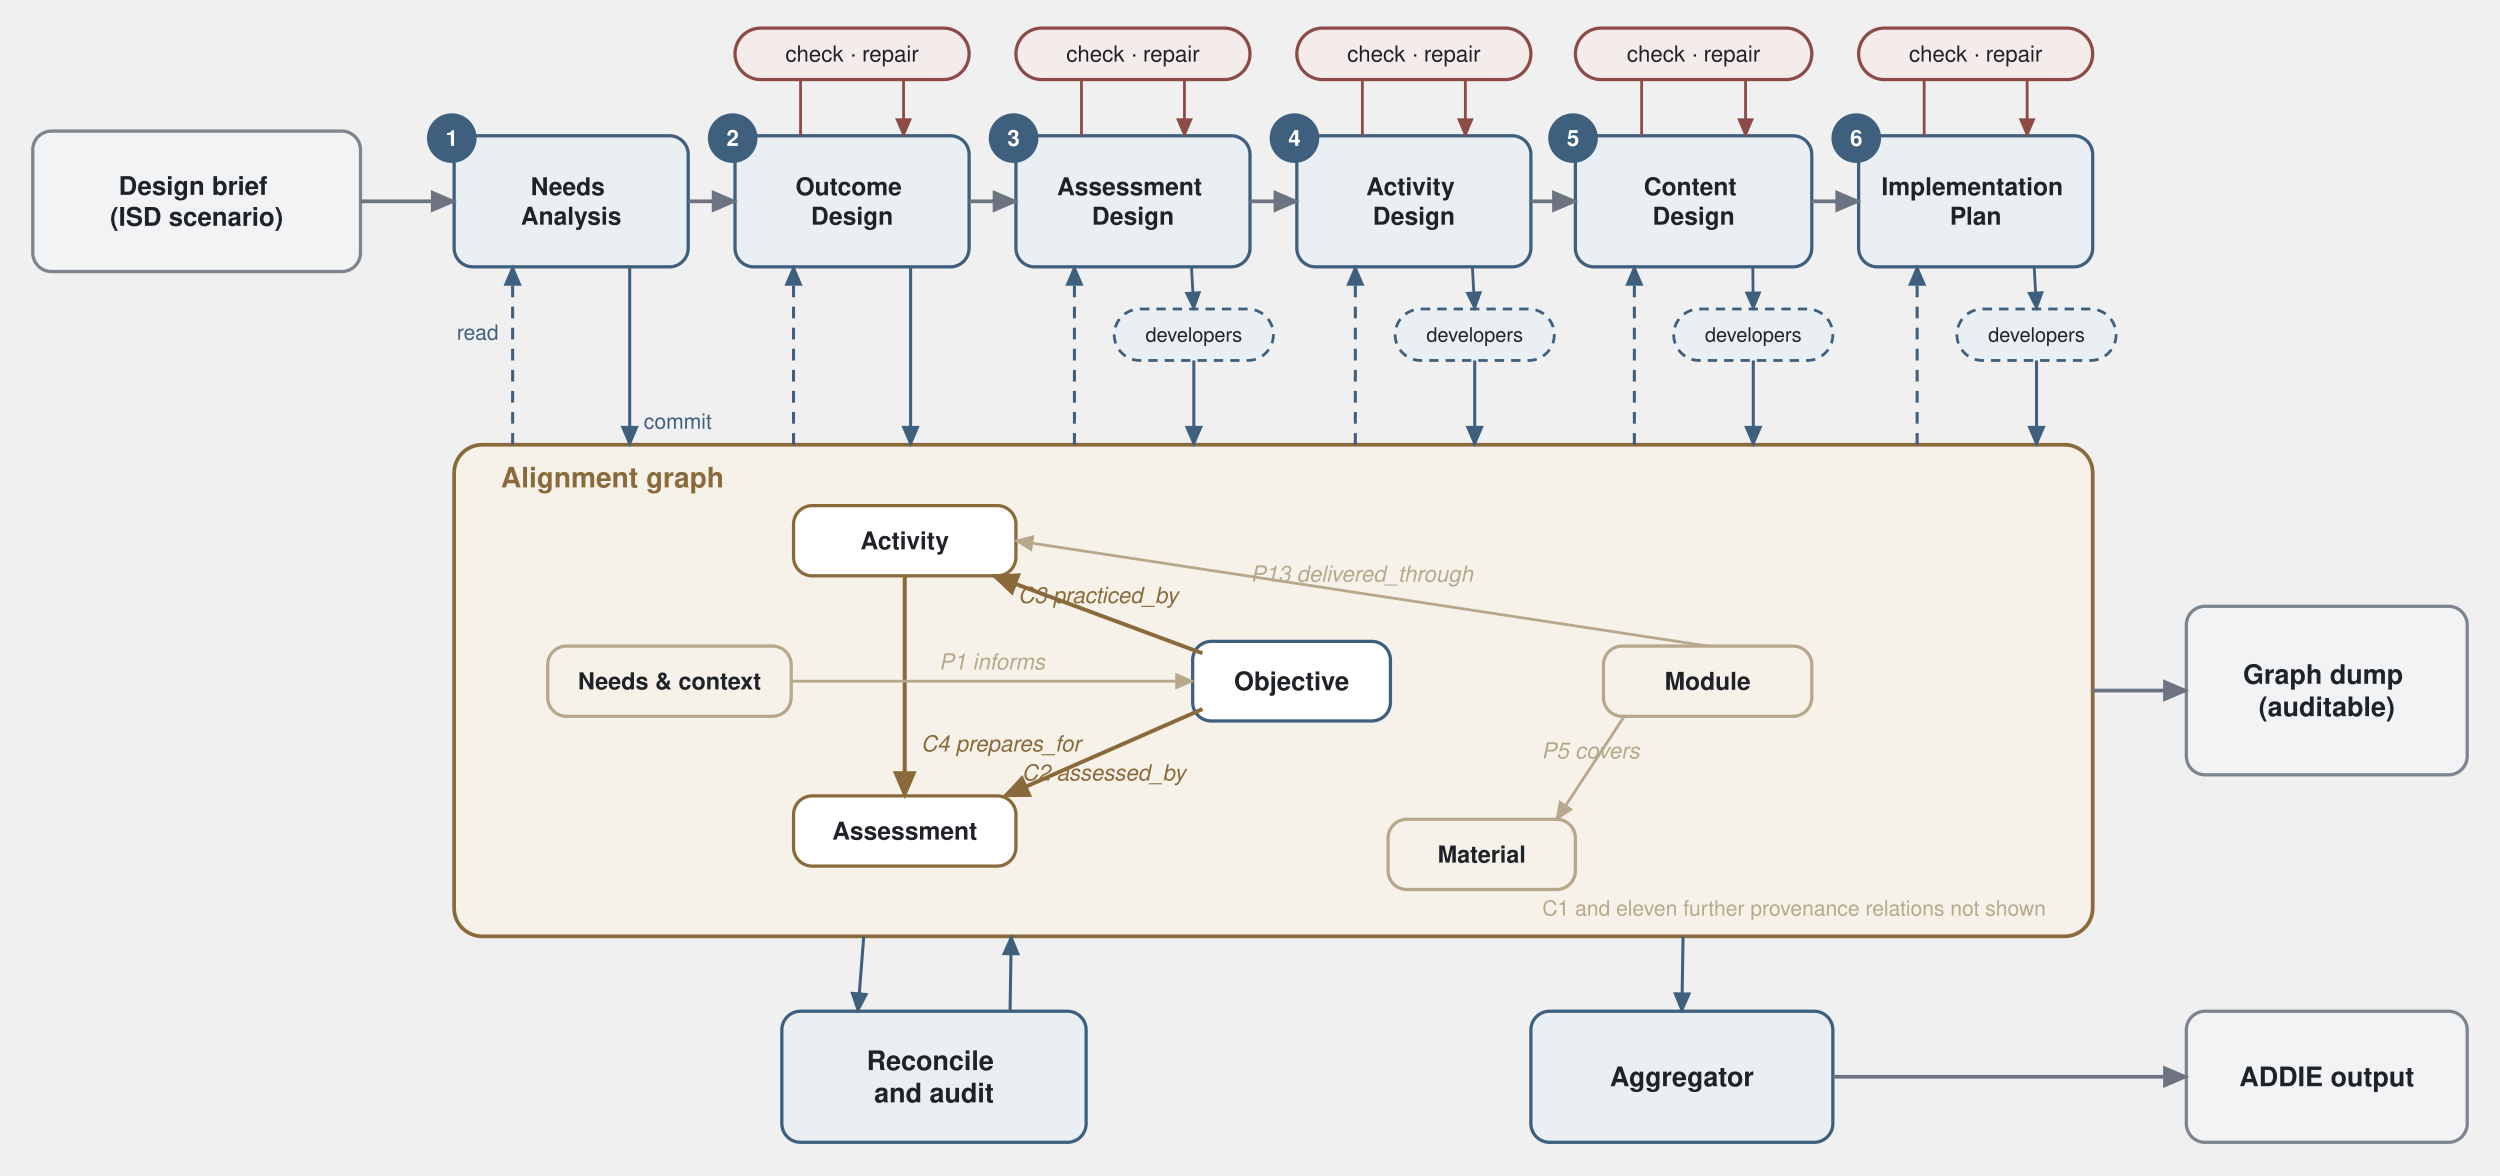
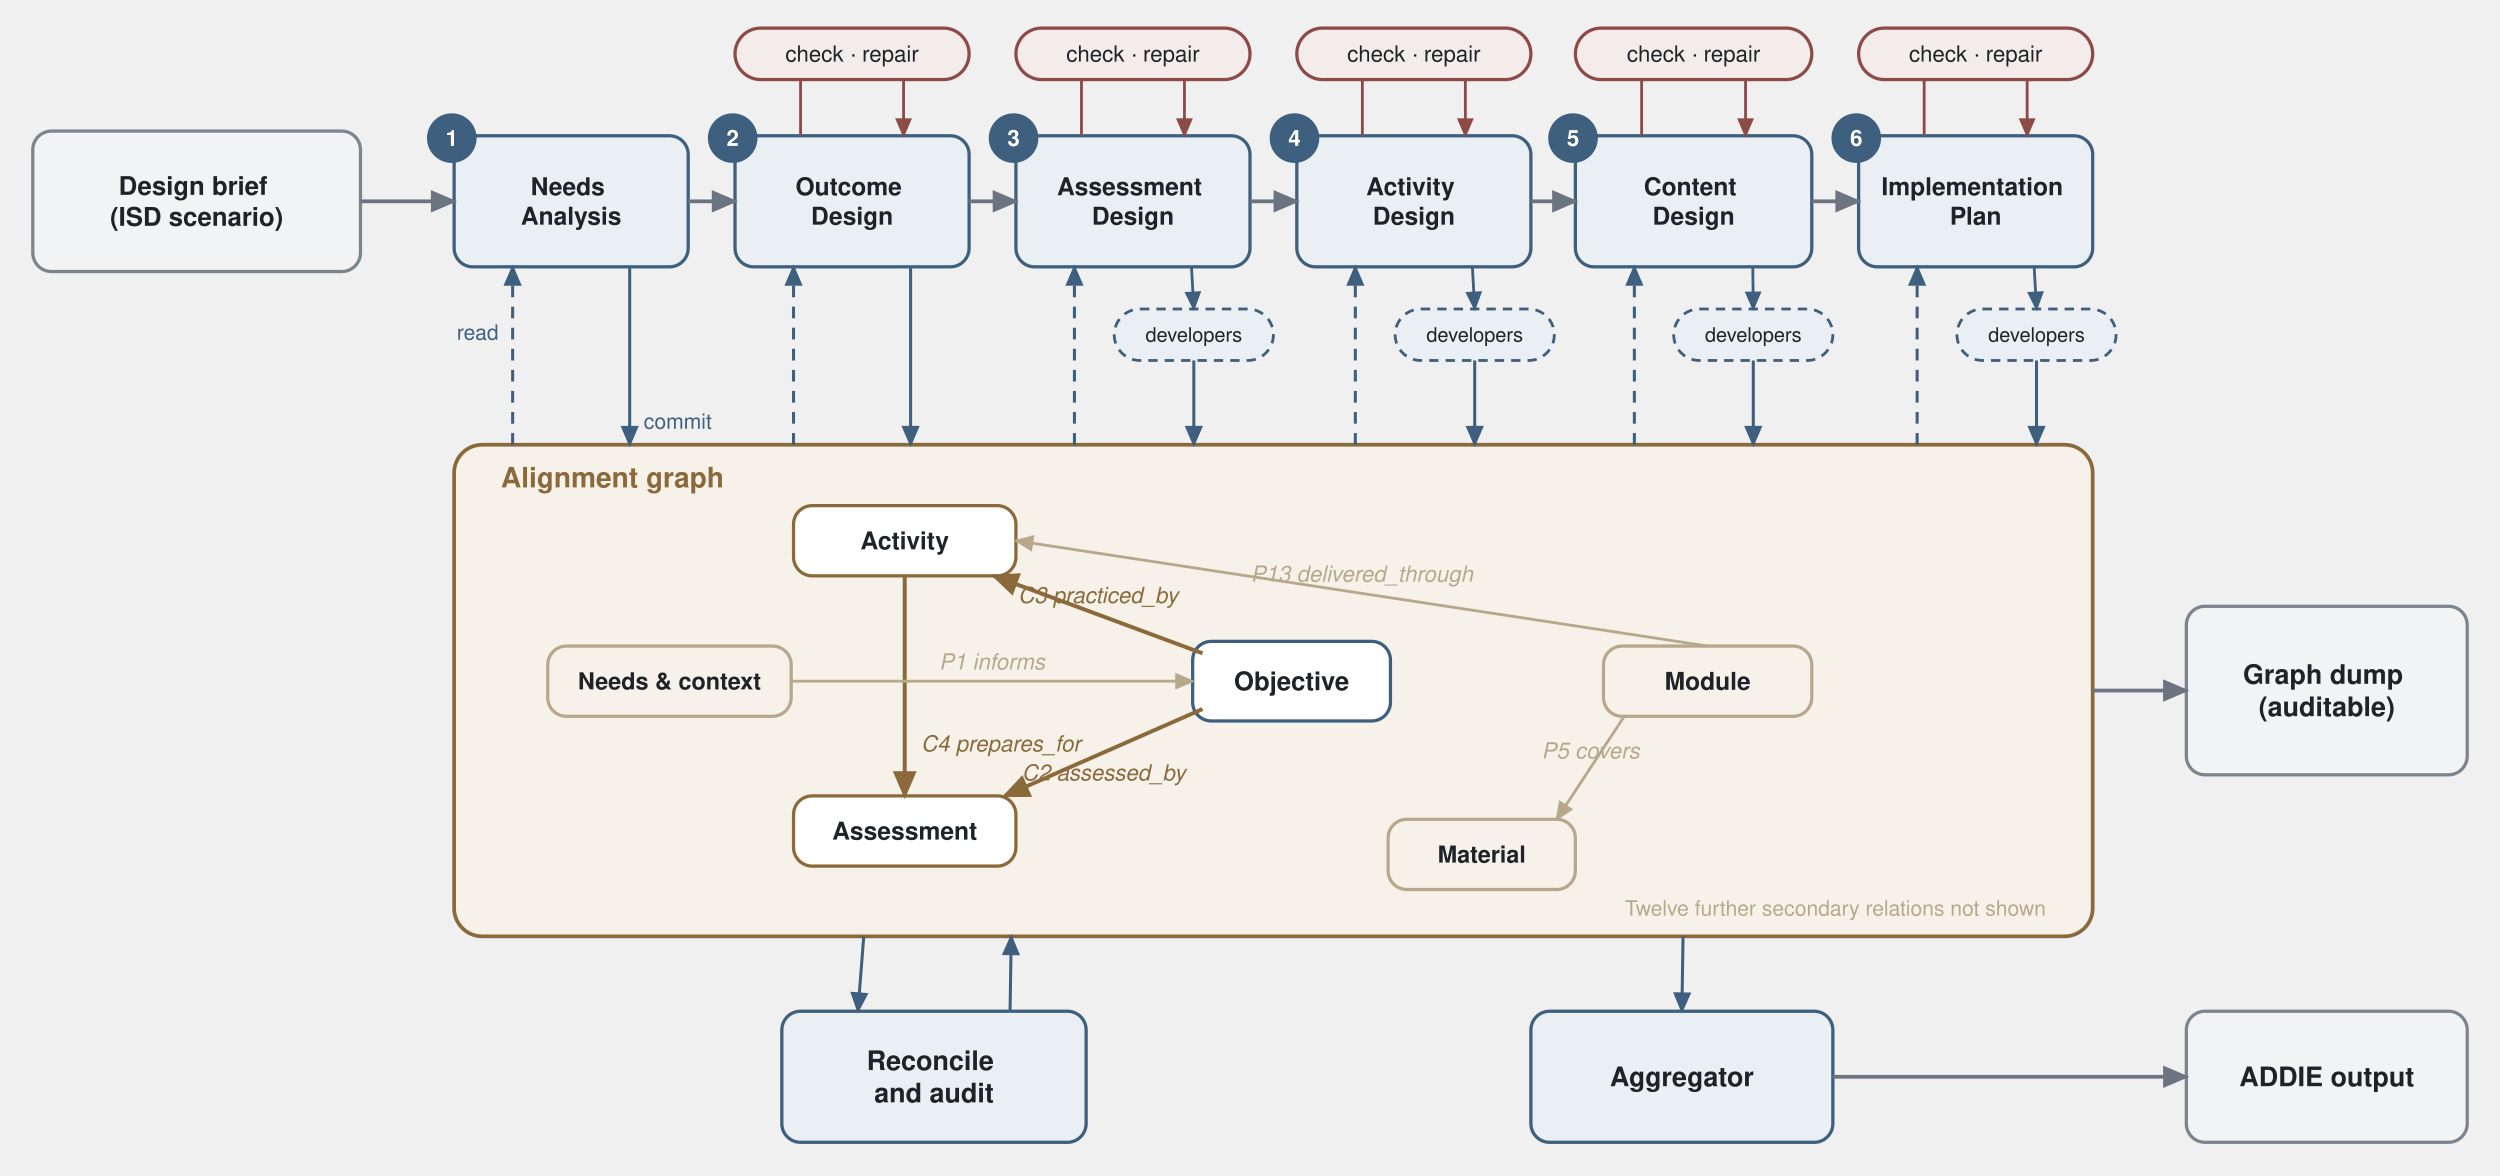
<svg xmlns="http://www.w3.org/2000/svg" version="1.1" width="1068px" height="502px" viewBox="26 60 1068 502">
  <defs>
    <marker id="a-3E5F7E" markerWidth="7" markerHeight="7" refX="6.2" refY="3" orient="auto" markerUnits="strokeWidth">
      <path d="M 0 0 L 7 3 L 0 6 z" fill="#3E5F7E" />
    </marker>
    <marker id="a-8A6A3B" markerWidth="7" markerHeight="7" refX="6.2" refY="3" orient="auto" markerUnits="strokeWidth">
      <path d="M 0 0 L 7 3 L 0 6 z" fill="#8A6A3B" />
    </marker>
    <marker id="a-B7A88C" markerWidth="7" markerHeight="7" refX="6.2" refY="3" orient="auto" markerUnits="strokeWidth">
      <path d="M 0 0 L 7 3 L 0 6 z" fill="#B7A88C" />
    </marker>
    <marker id="a-8C4B47" markerWidth="7" markerHeight="7" refX="6.2" refY="3" orient="auto" markerUnits="strokeWidth">
      <path d="M 0 0 L 7 3 L 0 6 z" fill="#8C4B47" />
    </marker>
    <marker id="a-6B7480" markerWidth="7" markerHeight="7" refX="6.2" refY="3" orient="auto" markerUnits="strokeWidth">
      <path d="M 0 0 L 7 3 L 0 6 z" fill="#6B7480" />
    </marker>
  </defs>
  <rect x="220" y="250" width="700" height="210" rx="12" ry="12" fill="#F6F2EA" stroke="#8A6A3B" stroke-width="1.6" />
  <text x="570.0" y="364.975" font-family="Helvetica,Arial,sans-serif" font-size="10.5" font-weight="bold" fill="#1F2328" text-anchor="middle" />
  <text x="240" y="268.2" font-family="Helvetica,Arial,sans-serif" font-size="12" font-weight="bold" fill="#8A6A3B" text-anchor="start">
    <tspan x="240" dy="0">Alignment graph</tspan>
  </text>
  <rect x="260" y="336" width="104" height="30" rx="8" ry="8" fill="#F6F2EA" stroke="#B7A88C" stroke-width="1.4" />
  <text x="312.0" y="354.5" font-family="Helvetica,Arial,sans-serif" font-size="10" font-weight="bold" fill="#1F2328" text-anchor="middle">
    <tspan x="312.0" dy="0">Needs &amp; context</tspan>
  </text>
  <rect x="365" y="276" width="95" height="30" rx="8" ry="8" fill="#FFFFFF" stroke="#8A6A3B" stroke-width="1.4" />
  <text x="412.5" y="294.675" font-family="Helvetica,Arial,sans-serif" font-size="10.5" font-weight="bold" fill="#1F2328" text-anchor="middle">
    <tspan x="412.5" dy="0">Activity</tspan>
  </text>
  <rect x="365" y="400" width="95" height="30" rx="8" ry="8" fill="#FFFFFF" stroke="#8A6A3B" stroke-width="1.4" />
  <text x="412.5" y="418.675" font-family="Helvetica,Arial,sans-serif" font-size="10.5" font-weight="bold" fill="#1F2328" text-anchor="middle">
    <tspan x="412.5" dy="0">Assessment</tspan>
  </text>
  <rect x="535.5" y="334" width="84.5" height="34" rx="8" ry="8" fill="#FFFFFF" stroke="#3E5F7E" stroke-width="1.4" />
  <text x="577.75" y="354.85" font-family="Helvetica,Arial,sans-serif" font-size="11" font-weight="bold" fill="#1F2328" text-anchor="middle">
    <tspan x="577.75" dy="0">Objective</tspan>
  </text>
  <rect x="711" y="336" width="89" height="30" rx="8" ry="8" fill="#F6F2EA" stroke="#B7A88C" stroke-width="1.4" />
  <text x="755.5" y="354.675" font-family="Helvetica,Arial,sans-serif" font-size="10.5" font-weight="bold" fill="#1F2328" text-anchor="middle">
    <tspan x="755.5" dy="0">Module</tspan>
  </text>
  <rect x="619" y="410" width="80" height="30" rx="8" ry="8" fill="#F6F2EA" stroke="#B7A88C" stroke-width="1.4" />
  <text x="659.0" y="428.5" font-family="Helvetica,Arial,sans-serif" font-size="10" font-weight="bold" fill="#1F2328" text-anchor="middle">
    <tspan x="659.0" dy="0">Material</tspan>
  </text>
  <path d="M 539.7 339.1 L 450.5 306.0" fill="none" stroke="#8A6A3B" stroke-width="1.7" marker-end="url(#a-8A6A3B)" />
  <text x="495.1" y="317.6" font-family="Helvetica,Arial,sans-serif" font-size="9.5" fill="#8A6A3B" font-style="italic" text-anchor="middle">C3 practiced_by</text>
  <path d="M 539.7 362.9 L 455.2 400.0" fill="none" stroke="#8A6A3B" stroke-width="1.7" marker-end="url(#a-8A6A3B)" />
  <text x="497.5" y="393.4" font-family="Helvetica,Arial,sans-serif" font-size="9.5" fill="#8A6A3B" font-style="italic" text-anchor="middle">C2 assessed_by</text>
  <path d="M 412.5 306.0 L 412.5 400.0" fill="none" stroke="#8A6A3B" stroke-width="1.7" marker-end="url(#a-8A6A3B)" />
  <text x="419.5" y="381.0" font-family="Helvetica,Arial,sans-serif" font-size="9.5" fill="#8A6A3B" font-style="italic" text-anchor="start">C4 prepares_for</text>
  <path d="M 755.5 336.0 L 460.0 291.0" fill="none" stroke="#B7A88C" stroke-width="1.2" marker-end="url(#a-B7A88C)" />
  <text x="607.8" y="308.5" font-family="Helvetica,Arial,sans-serif" font-size="9.5" fill="#B7A88C" font-style="italic" text-anchor="middle">P13 delivered_through</text>
  <path d="M 364.0 351.0 L 535.5 351.0" fill="none" stroke="#B7A88C" stroke-width="1.2" marker-end="url(#a-B7A88C)" />
  <text x="449.8" y="346.0" font-family="Helvetica,Arial,sans-serif" font-size="9.5" fill="#B7A88C" font-style="italic" text-anchor="middle">P1 informs</text>
  <path d="M 719.9 366.0 L 691.0 410.0" fill="none" stroke="#B7A88C" stroke-width="1.2" marker-end="url(#a-B7A88C)" />
  <text x="705.5" y="384.0" font-family="Helvetica,Arial,sans-serif" font-size="9.5" fill="#B7A88C" font-style="italic" text-anchor="middle">P5 covers</text>
  <text x="900" y="451.15" font-family="Helvetica,Arial,sans-serif" font-size="9" font-weight="normal" fill="#B7A88C" text-anchor="end">
-     <tspan x="900" dy="0">C1 and eleven further provenance relations not shown</tspan>
+     <tspan x="900" dy="0">Twelve further secondary relations not shown</tspan>
  </text>
  <rect x="40" y="116" width="140" height="60" rx="8" ry="8" fill="#F2F3F4" stroke="#7C848E" stroke-width="1.4" />
  <text x="110.0" y="143.25" font-family="Helvetica,Arial,sans-serif" font-size="11" font-weight="bold" fill="#1F2328" text-anchor="middle">
    <tspan x="110.0" dy="0">Design brief</tspan>
    <tspan x="110.0" dy="13.2">(ISD scenario)</tspan>
  </text>
  <rect x="220" y="118" width="100" height="56" rx="8" ry="8" fill="#EAEFF4" stroke="#3E5F7E" stroke-width="1.4" />
  <text x="270.0" y="143.375" font-family="Helvetica,Arial,sans-serif" font-size="10.5" font-weight="bold" fill="#1F2328" text-anchor="middle">
    <tspan x="270.0" dy="0">Needs</tspan>
    <tspan x="270.0" dy="12.6">Analysis</tspan>
  </text>
  <ellipse cx="219.0" cy="119.0" rx="10.0" ry="10.0" fill="#3E5F7E" stroke="#3E5F7E" stroke-width="1.2" />
  <text x="219.0" y="122.325" font-family="Helvetica,Arial,sans-serif" font-size="9.5" font-weight="bold" fill="#FFFFFF" text-anchor="middle">
    <tspan x="219.0" dy="0">1</tspan>
  </text>
  <rect x="340" y="118" width="100" height="56" rx="8" ry="8" fill="#EAEFF4" stroke="#3E5F7E" stroke-width="1.4" />
  <text x="390.0" y="143.375" font-family="Helvetica,Arial,sans-serif" font-size="10.5" font-weight="bold" fill="#1F2328" text-anchor="middle">
    <tspan x="390.0" dy="0">Outcome</tspan>
    <tspan x="390.0" dy="12.6">Design</tspan>
  </text>
  <ellipse cx="339.0" cy="119.0" rx="10.0" ry="10.0" fill="#3E5F7E" stroke="#3E5F7E" stroke-width="1.2" />
  <text x="339.0" y="122.325" font-family="Helvetica,Arial,sans-serif" font-size="9.5" font-weight="bold" fill="#FFFFFF" text-anchor="middle">
    <tspan x="339.0" dy="0">2</tspan>
  </text>
  <rect x="460" y="118" width="100" height="56" rx="8" ry="8" fill="#EAEFF4" stroke="#3E5F7E" stroke-width="1.4" />
  <text x="510.0" y="143.375" font-family="Helvetica,Arial,sans-serif" font-size="10.5" font-weight="bold" fill="#1F2328" text-anchor="middle">
    <tspan x="510.0" dy="0">Assessment</tspan>
    <tspan x="510.0" dy="12.6">Design</tspan>
  </text>
  <ellipse cx="459.0" cy="119.0" rx="10.0" ry="10.0" fill="#3E5F7E" stroke="#3E5F7E" stroke-width="1.2" />
  <text x="459.0" y="122.325" font-family="Helvetica,Arial,sans-serif" font-size="9.5" font-weight="bold" fill="#FFFFFF" text-anchor="middle">
    <tspan x="459.0" dy="0">3</tspan>
  </text>
  <rect x="580" y="118" width="100" height="56" rx="8" ry="8" fill="#EAEFF4" stroke="#3E5F7E" stroke-width="1.4" />
  <text x="630.0" y="143.375" font-family="Helvetica,Arial,sans-serif" font-size="10.5" font-weight="bold" fill="#1F2328" text-anchor="middle">
    <tspan x="630.0" dy="0">Activity</tspan>
    <tspan x="630.0" dy="12.6">Design</tspan>
  </text>
  <ellipse cx="579.0" cy="119.0" rx="10.0" ry="10.0" fill="#3E5F7E" stroke="#3E5F7E" stroke-width="1.2" />
  <text x="579.0" y="122.325" font-family="Helvetica,Arial,sans-serif" font-size="9.5" font-weight="bold" fill="#FFFFFF" text-anchor="middle">
    <tspan x="579.0" dy="0">4</tspan>
  </text>
  <rect x="699" y="118" width="101" height="56" rx="8" ry="8" fill="#EAEFF4" stroke="#3E5F7E" stroke-width="1.4" />
  <text x="749.5" y="143.375" font-family="Helvetica,Arial,sans-serif" font-size="10.5" font-weight="bold" fill="#1F2328" text-anchor="middle">
    <tspan x="749.5" dy="0">Content</tspan>
    <tspan x="749.5" dy="12.6">Design</tspan>
  </text>
  <ellipse cx="698.0" cy="119.0" rx="10.0" ry="10.0" fill="#3E5F7E" stroke="#3E5F7E" stroke-width="1.2" />
  <text x="698.0" y="122.325" font-family="Helvetica,Arial,sans-serif" font-size="9.5" font-weight="bold" fill="#FFFFFF" text-anchor="middle">
    <tspan x="698.0" dy="0">5</tspan>
  </text>
  <rect x="820" y="118" width="100" height="56" rx="8" ry="8" fill="#EAEFF4" stroke="#3E5F7E" stroke-width="1.4" />
  <text x="870.0" y="143.375" font-family="Helvetica,Arial,sans-serif" font-size="10.5" font-weight="bold" fill="#1F2328" text-anchor="middle">
    <tspan x="870.0" dy="0">Implementation</tspan>
    <tspan x="870.0" dy="12.6">Plan</tspan>
  </text>
  <ellipse cx="819.0" cy="119.0" rx="10.0" ry="10.0" fill="#3E5F7E" stroke="#3E5F7E" stroke-width="1.2" />
  <text x="819.0" y="122.325" font-family="Helvetica,Arial,sans-serif" font-size="9.5" font-weight="bold" fill="#FFFFFF" text-anchor="middle">
    <tspan x="819.0" dy="0">6</tspan>
  </text>
  <path d="M 180.0 146.0 L 220.0 146.0" fill="none" stroke="#6B7480" stroke-width="1.6" marker-end="url(#a-6B7480)" />
  <path d="M 320.0 146.0 L 340.0 146.0" fill="none" stroke="#6B7480" stroke-width="1.6" marker-end="url(#a-6B7480)" />
  <path d="M 440.0 146.0 L 460.0 146.0" fill="none" stroke="#6B7480" stroke-width="1.6" marker-end="url(#a-6B7480)" />
  <path d="M 560.0 146.0 L 580.0 146.0" fill="none" stroke="#6B7480" stroke-width="1.6" marker-end="url(#a-6B7480)" />
  <path d="M 680.0 146.0 L 699.0 146.0" fill="none" stroke="#6B7480" stroke-width="1.6" marker-end="url(#a-6B7480)" />
  <path d="M 800.0 146.0 L 820.0 146.0" fill="none" stroke="#6B7480" stroke-width="1.6" marker-end="url(#a-6B7480)" />
  <rect x="340" y="72" width="100" height="22" rx="11" ry="11" fill="#F4ECEB" stroke="#8C4B47" stroke-width="1.4" />
  <text x="390.0" y="86.325" font-family="Helvetica,Arial,sans-serif" font-size="9.5" font-weight="normal" fill="#1F2328" text-anchor="middle">
    <tspan x="390.0" dy="0">check · repair</tspan>
  </text>
  <path d="M 368.0 118.0 L 368.0 94.0" fill="none" stroke="#8C4B47" stroke-width="1.2" />
  <path d="M 412.0 94.0 L 412.0 118.0" fill="none" stroke="#8C4B47" stroke-width="1.2" marker-end="url(#a-8C4B47)" />
  <rect x="460" y="72" width="100" height="22" rx="11" ry="11" fill="#F4ECEB" stroke="#8C4B47" stroke-width="1.4" />
  <text x="510.0" y="86.325" font-family="Helvetica,Arial,sans-serif" font-size="9.5" font-weight="normal" fill="#1F2328" text-anchor="middle">
    <tspan x="510.0" dy="0">check · repair</tspan>
  </text>
  <path d="M 488.0 118.0 L 488.0 94.0" fill="none" stroke="#8C4B47" stroke-width="1.2" />
  <path d="M 532.0 94.0 L 532.0 118.0" fill="none" stroke="#8C4B47" stroke-width="1.2" marker-end="url(#a-8C4B47)" />
  <rect x="580" y="72" width="100" height="22" rx="11" ry="11" fill="#F4ECEB" stroke="#8C4B47" stroke-width="1.4" />
  <text x="630.0" y="86.325" font-family="Helvetica,Arial,sans-serif" font-size="9.5" font-weight="normal" fill="#1F2328" text-anchor="middle">
    <tspan x="630.0" dy="0">check · repair</tspan>
  </text>
  <path d="M 608.0 118.0 L 608.0 94.0" fill="none" stroke="#8C4B47" stroke-width="1.2" />
  <path d="M 652.0 94.0 L 652.0 118.0" fill="none" stroke="#8C4B47" stroke-width="1.2" marker-end="url(#a-8C4B47)" />
  <rect x="699" y="72" width="101" height="22" rx="11" ry="11" fill="#F4ECEB" stroke="#8C4B47" stroke-width="1.4" />
  <text x="749.5" y="86.325" font-family="Helvetica,Arial,sans-serif" font-size="9.5" font-weight="normal" fill="#1F2328" text-anchor="middle">
    <tspan x="749.5" dy="0">check · repair</tspan>
  </text>
  <path d="M 727.3 118.0 L 727.3 94.0" fill="none" stroke="#8C4B47" stroke-width="1.2" />
  <path d="M 771.7 94.0 L 771.7 118.0" fill="none" stroke="#8C4B47" stroke-width="1.2" marker-end="url(#a-8C4B47)" />
  <rect x="820" y="72" width="100" height="22" rx="11" ry="11" fill="#F4ECEB" stroke="#8C4B47" stroke-width="1.4" />
  <text x="870.0" y="86.325" font-family="Helvetica,Arial,sans-serif" font-size="9.5" font-weight="normal" fill="#1F2328" text-anchor="middle">
    <tspan x="870.0" dy="0">check · repair</tspan>
  </text>
  <path d="M 848.0 118.0 L 848.0 94.0" fill="none" stroke="#8C4B47" stroke-width="1.2" />
  <path d="M 892.0 94.0 L 892.0 118.0" fill="none" stroke="#8C4B47" stroke-width="1.2" marker-end="url(#a-8C4B47)" />
  <rect x="502" y="192" width="68" height="22" rx="11" ry="11" fill="#EAEFF4" stroke="#3E5F7E" stroke-width="1.2" stroke-dasharray="4 3" />
  <text x="536.0" y="205.975" font-family="Helvetica,Arial,sans-serif" font-size="8.5" font-weight="normal" fill="#1F2328" text-anchor="middle">
    <tspan x="536.0" dy="0">developers</tspan>
  </text>
  <path d="M 535.0 174.0 L 536.0 192.0" fill="none" stroke="#3E5F7E" stroke-width="1.2" marker-end="url(#a-3E5F7E)" />
  <rect x="622" y="192" width="68" height="22" rx="11" ry="11" fill="#EAEFF4" stroke="#3E5F7E" stroke-width="1.2" stroke-dasharray="4 3" />
  <text x="656.0" y="205.975" font-family="Helvetica,Arial,sans-serif" font-size="8.5" font-weight="normal" fill="#1F2328" text-anchor="middle">
    <tspan x="656.0" dy="0">developers</tspan>
  </text>
  <path d="M 655.0 174.0 L 656.0 192.0" fill="none" stroke="#3E5F7E" stroke-width="1.2" marker-end="url(#a-3E5F7E)" />
  <rect x="741" y="192" width="68" height="22" rx="11" ry="11" fill="#EAEFF4" stroke="#3E5F7E" stroke-width="1.2" stroke-dasharray="4 3" />
  <text x="775.0" y="205.975" font-family="Helvetica,Arial,sans-serif" font-size="8.5" font-weight="normal" fill="#1F2328" text-anchor="middle">
    <tspan x="775.0" dy="0">developers</tspan>
  </text>
  <path d="M 774.8 174.0 L 775.0 192.0" fill="none" stroke="#3E5F7E" stroke-width="1.2" marker-end="url(#a-3E5F7E)" />
  <rect x="862" y="192" width="68" height="22" rx="11" ry="11" fill="#EAEFF4" stroke="#3E5F7E" stroke-width="1.2" stroke-dasharray="4 3" />
  <text x="896.0" y="205.975" font-family="Helvetica,Arial,sans-serif" font-size="8.5" font-weight="normal" fill="#1F2328" text-anchor="middle">
    <tspan x="896.0" dy="0">developers</tspan>
  </text>
  <path d="M 895.0 174.0 L 896.0 192.0" fill="none" stroke="#3E5F7E" stroke-width="1.2" marker-end="url(#a-3E5F7E)" />
  <path d="M 245.0 250.0 L 245.0 174.0" fill="none" stroke="#3E5F7E" stroke-width="1.3" stroke-dasharray="5 4" marker-end="url(#a-3E5F7E)" />
  <path d="M 295.0 174.0 L 295.0 250.0" fill="none" stroke="#3E5F7E" stroke-width="1.3" marker-end="url(#a-3E5F7E)" />
  <path d="M 365.0 250.0 L 365.0 174.0" fill="none" stroke="#3E5F7E" stroke-width="1.3" stroke-dasharray="5 4" marker-end="url(#a-3E5F7E)" />
  <path d="M 415.0 174.0 L 415.0 250.0" fill="none" stroke="#3E5F7E" stroke-width="1.3" marker-end="url(#a-3E5F7E)" />
  <path d="M 485.0 250.0 L 485.0 174.0" fill="none" stroke="#3E5F7E" stroke-width="1.3" stroke-dasharray="5 4" marker-end="url(#a-3E5F7E)" />
  <path d="M 536.0 214.0 L 536.0 250.0" fill="none" stroke="#3E5F7E" stroke-width="1.3" marker-end="url(#a-3E5F7E)" />
  <path d="M 605.0 250.0 L 605.0 174.0" fill="none" stroke="#3E5F7E" stroke-width="1.3" stroke-dasharray="5 4" marker-end="url(#a-3E5F7E)" />
  <path d="M 656.0 214.0 L 656.0 250.0" fill="none" stroke="#3E5F7E" stroke-width="1.3" marker-end="url(#a-3E5F7E)" />
  <path d="M 724.2 250.0 L 724.2 174.0" fill="none" stroke="#3E5F7E" stroke-width="1.3" stroke-dasharray="5 4" marker-end="url(#a-3E5F7E)" />
  <path d="M 775.0 214.0 L 775.0 250.0" fill="none" stroke="#3E5F7E" stroke-width="1.3" marker-end="url(#a-3E5F7E)" />
  <path d="M 845.0 250.0 L 845.0 174.0" fill="none" stroke="#3E5F7E" stroke-width="1.3" stroke-dasharray="5 4" marker-end="url(#a-3E5F7E)" />
  <path d="M 896.0 214.0 L 896.0 250.0" fill="none" stroke="#3E5F7E" stroke-width="1.3" marker-end="url(#a-3E5F7E)" />
  <text x="239" y="205.15" font-family="Helvetica,Arial,sans-serif" font-size="9" font-weight="normal" fill="#3E5F7E" text-anchor="end">
    <tspan x="239" dy="0">read</tspan>
  </text>
  <text x="301" y="243.15" font-family="Helvetica,Arial,sans-serif" font-size="9" font-weight="normal" fill="#3E5F7E" text-anchor="start">
    <tspan x="301" dy="0">commit</tspan>
  </text>
  <rect x="360" y="492" width="130" height="56" rx="8" ry="8" fill="#EAEFF4" stroke="#3E5F7E" stroke-width="1.4" />
  <text x="425.0" y="517.125" font-family="Helvetica,Arial,sans-serif" font-size="11.5" font-weight="bold" fill="#1F2328" text-anchor="middle">
    <tspan x="425.0" dy="0">Reconcile</tspan>
    <tspan x="425.0" dy="13.8">and audit</tspan>
  </text>
  <rect x="680" y="492" width="129" height="56" rx="8" ry="8" fill="#EAEFF4" stroke="#3E5F7E" stroke-width="1.4" />
  <text x="744.5" y="524.025" font-family="Helvetica,Arial,sans-serif" font-size="11.5" font-weight="bold" fill="#1F2328" text-anchor="middle">
    <tspan x="744.5" dy="0">Aggregator</tspan>
  </text>
  <rect x="960" y="319" width="120" height="72" rx="8" ry="8" fill="#F2F3F4" stroke="#7C848E" stroke-width="1.4" />
  <text x="1020.0" y="352.125" font-family="Helvetica,Arial,sans-serif" font-size="11.5" font-weight="bold" fill="#1F2328" text-anchor="middle">
    <tspan x="1020.0" dy="0">Graph dump</tspan>
    <tspan x="1020.0" dy="13.8">(auditable)</tspan>
  </text>
  <rect x="960" y="492" width="120" height="56" rx="8" ry="8" fill="#F2F3F4" stroke="#7C848E" stroke-width="1.4" />
  <text x="1020.0" y="524.025" font-family="Helvetica,Arial,sans-serif" font-size="11.5" font-weight="bold" fill="#1F2328" text-anchor="middle">
    <tspan x="1020.0" dy="0">ADDIE output</tspan>
  </text>
  <path d="M 395.0 460.0 L 392.5 492.0" fill="none" stroke="#3E5F7E" stroke-width="1.3" marker-end="url(#a-3E5F7E)" />
  <path d="M 457.5 492.0 L 458.0 460.0" fill="none" stroke="#3E5F7E" stroke-width="1.3" marker-end="url(#a-3E5F7E)" />
  <path d="M 745.0 460.0 L 744.5 492.0" fill="none" stroke="#3E5F7E" stroke-width="1.3" marker-end="url(#a-3E5F7E)" />
  <path d="M 920.0 355.0 L 960.0 355.0" fill="none" stroke="#6B7480" stroke-width="1.6" marker-end="url(#a-6B7480)" />
  <path d="M 809.0 520.0 L 960.0 520.0" fill="none" stroke="#6B7480" stroke-width="1.6" marker-end="url(#a-6B7480)" />
</svg>
